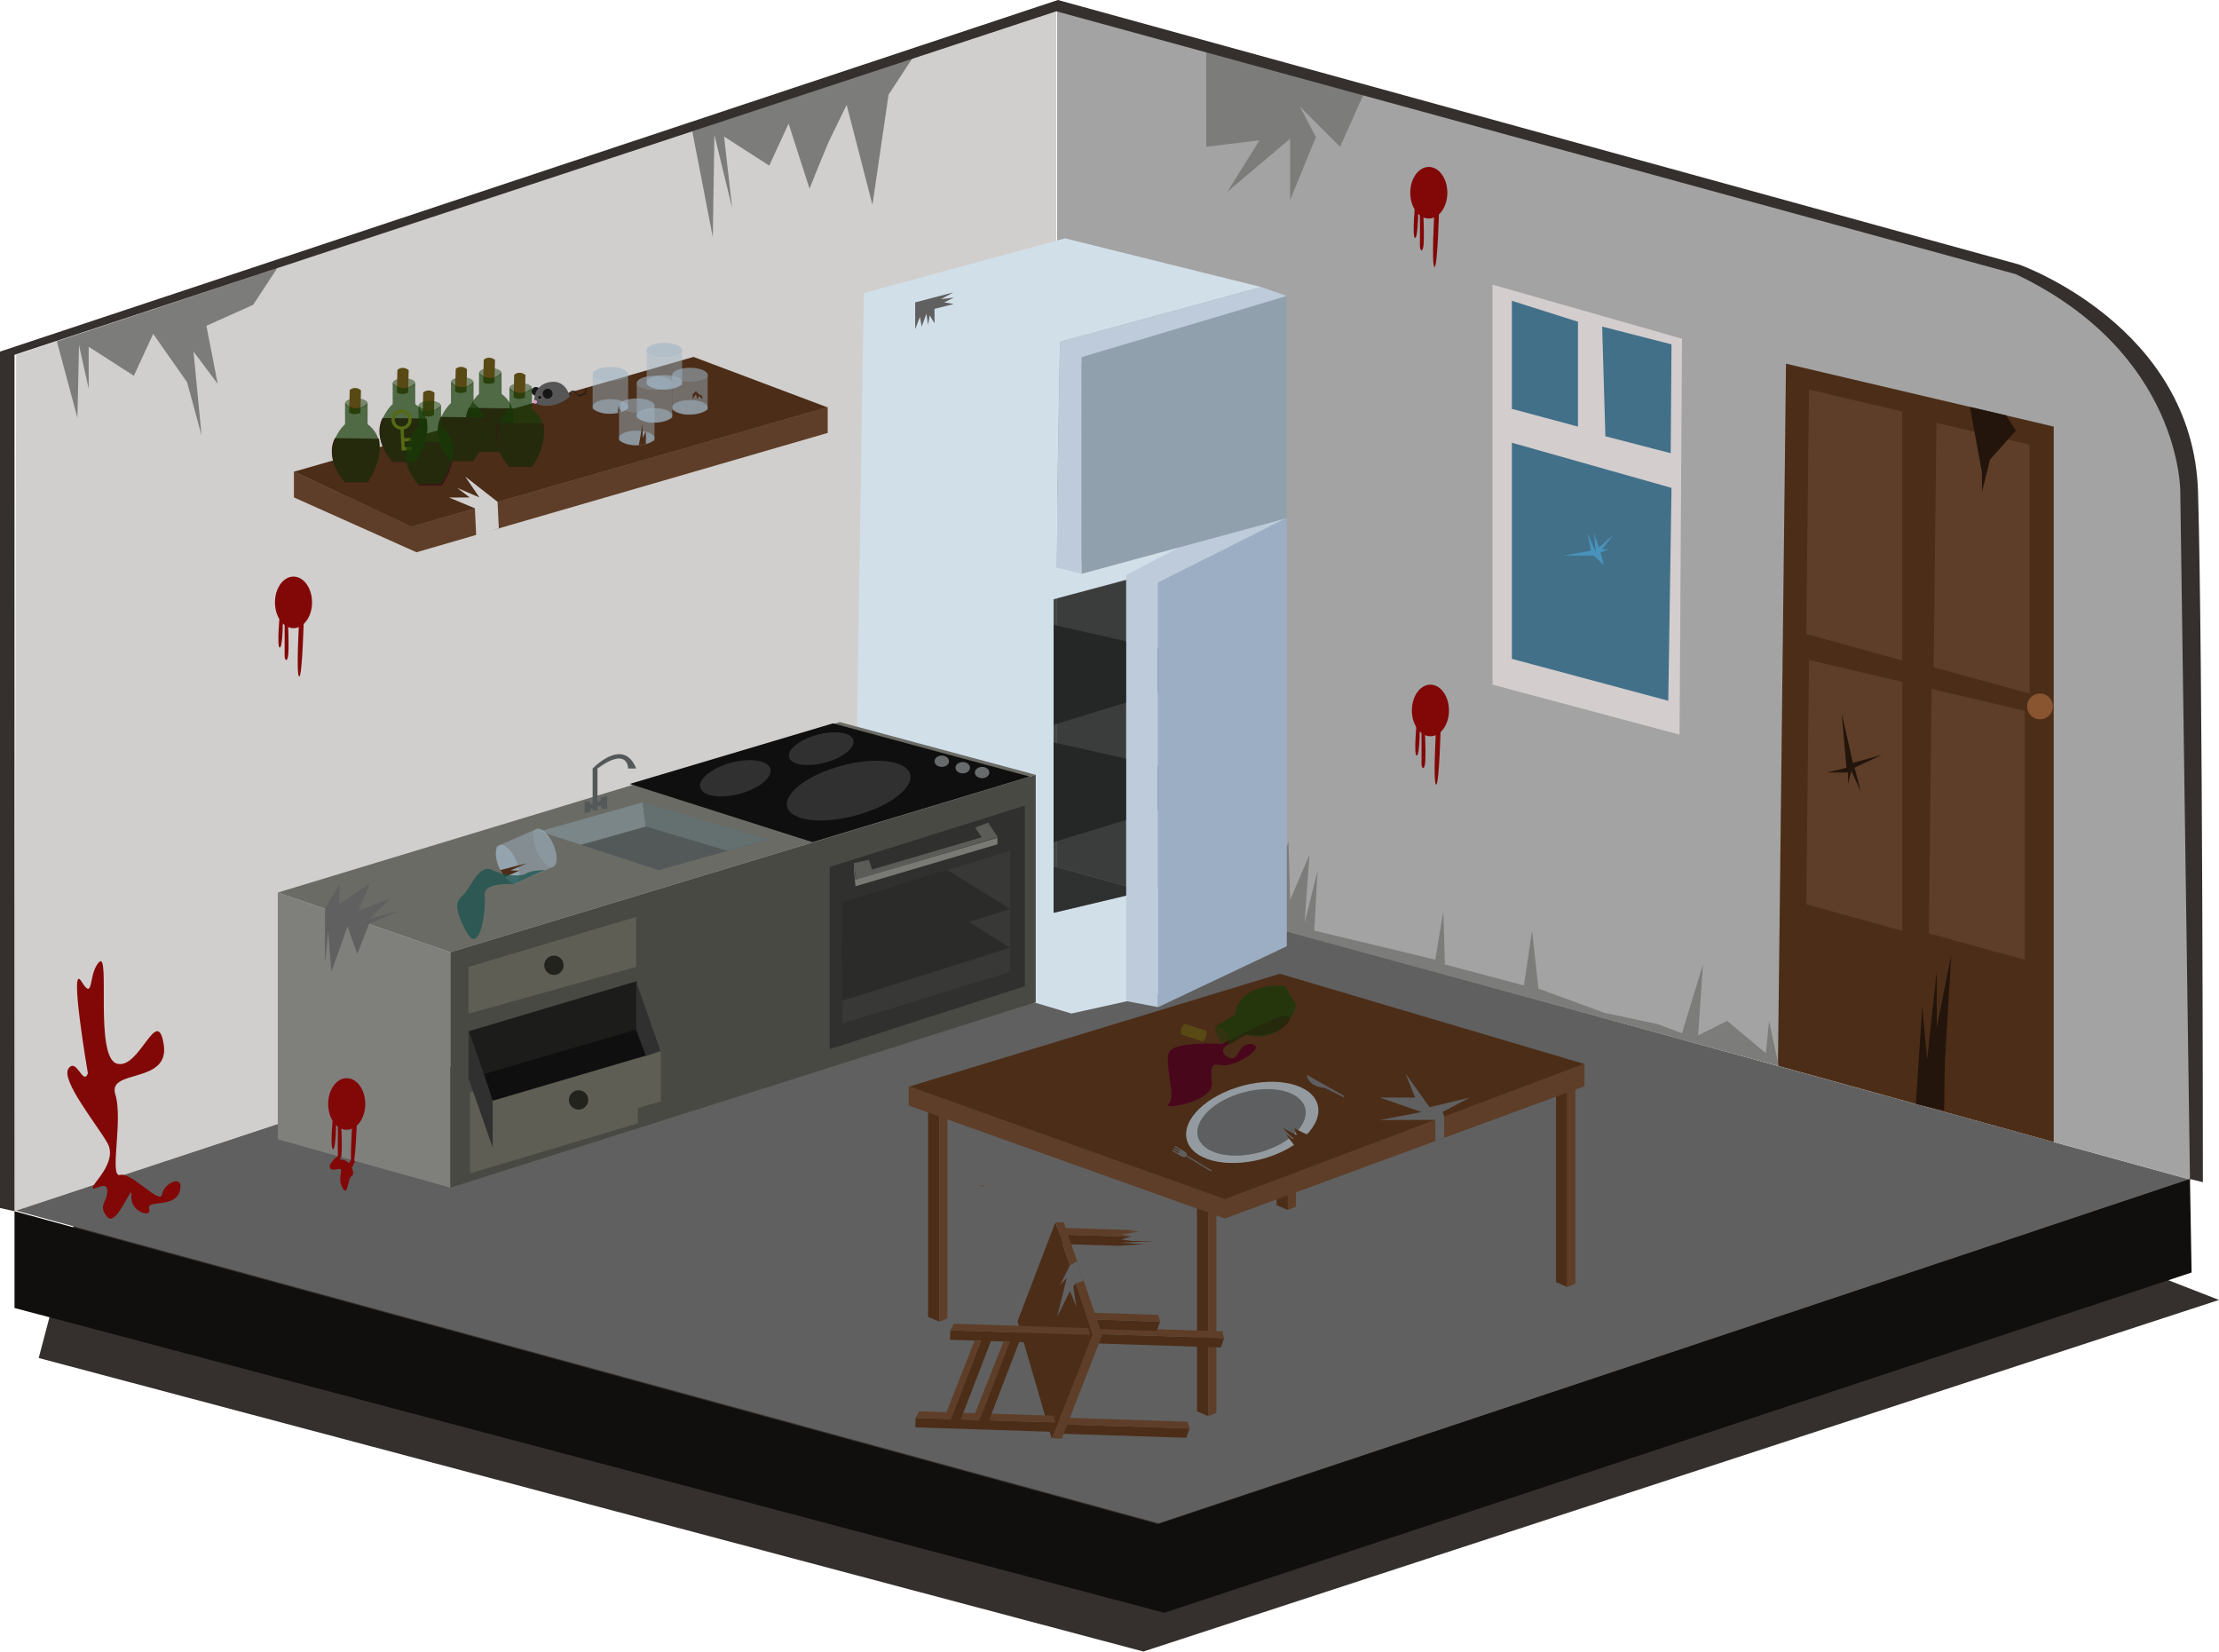
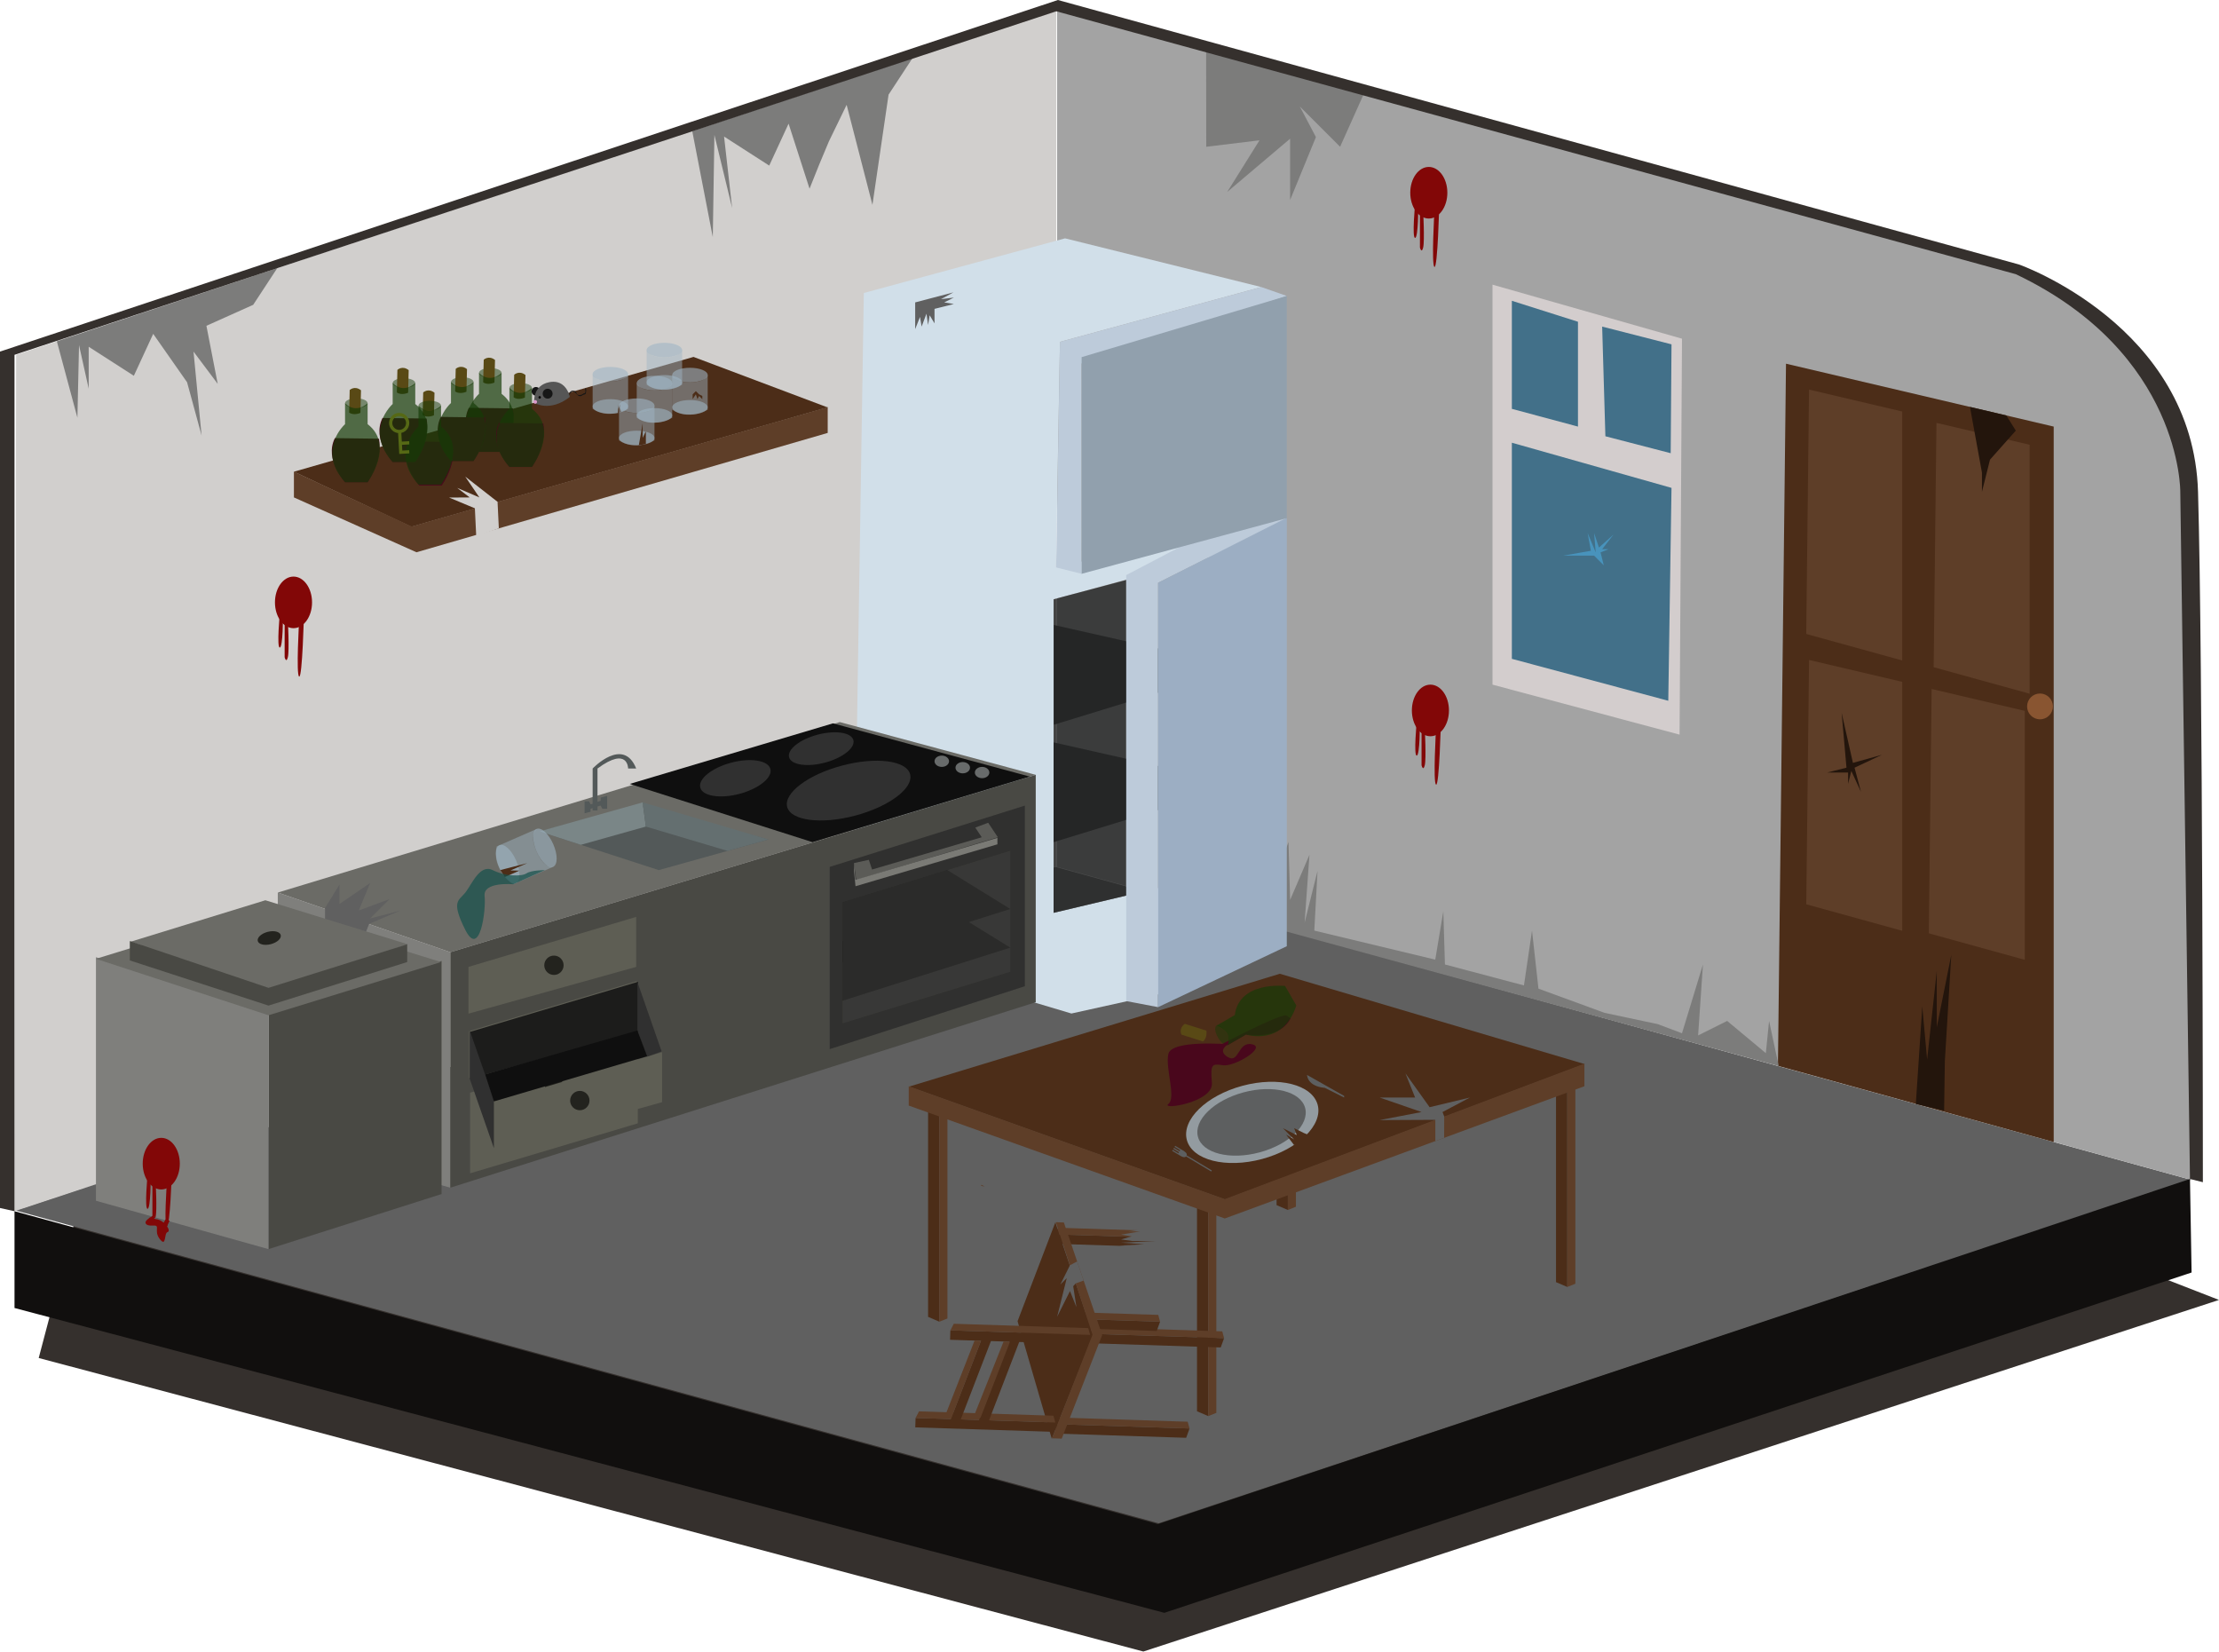
<svg xmlns="http://www.w3.org/2000/svg" viewBox="0 0 1376 1024">
  <defs>
-     <style>.cls-1{fill:#35302d;}.cls-2{fill:#606060;}.cls-3{fill:#3a1c05;}.cls-4{fill:#d1cfcd;}.cls-5{fill:#a3a3a3;}.cls-6{fill:#d3cdcd;}.cls-7{fill:#427089;}.cls-8{fill:#4893bc;}.cls-9{fill:#4c2d18;}.cls-10{fill:#5e3e28;}.cls-11{fill:#895531;}.cls-12{fill:#23150c;}.cls-13{fill:#7c7c7b;}.cls-14{fill:#110f0e;}.cls-15{fill:#d1dfe9;}.cls-16,.cls-48{fill:#252626;}.cls-16{opacity:0.82;}.cls-17{fill:#6b6b66;}.cls-18{fill:#7f7f7c;}.cls-19{fill:#494944;}.cls-20,.cls-23{fill:#153a06;}.cls-20{opacity:0.48;}.cls-21{fill:#594915;}.cls-22{fill:#49071c;}.cls-23{opacity:0.68;}.cls-24,.cls-25,.cls-26{fill:#9fb5c4;}.cls-24{opacity:0.59;}.cls-25{opacity:0.47;}.cls-26{opacity:0.56;}.cls-27{fill:#161616;}.cls-28{fill:#565656;}.cls-29{fill:#db9aca;}.cls-30{fill:none;stroke:#e2ce35;stroke-miterlimit:10;stroke-width:2px;}.cls-31{fill:#535959;}.cls-32{fill:#7a8687;}.cls-33{fill:#646f70;}.cls-34{fill:#0f0f0f;}.cls-35{fill:#303030;}.cls-36{fill:#686b6b;}.cls-37{fill:#15514a;opacity:0.71;}.cls-38{fill:#30302f;}.cls-39{fill:#5b5b57;}.cls-40{fill:#7a7a75;}.cls-41{fill:#42423f;opacity:0.49;}.cls-42{fill:#5e5e54;}.cls-43{fill:#23231e;}.cls-44{fill:#1c1c1b;}.cls-45{fill:#820707;}.cls-46{fill:#939ba0;}.cls-47{fill:#5d5f60;}.cls-49{fill:#bdcbda;}.cls-50{fill:#9caec3;}.cls-51{fill:#91a0ad;}</style>
+     <style>.cls-1{fill:#35302d;}.cls-2{fill:#606060;}.cls-3{fill:#3a1c05;}.cls-4{fill:#d1cfcd;}.cls-5{fill:#a3a3a3;}.cls-6{fill:#d3cdcd;}.cls-7{fill:#427089;}.cls-8{fill:#4893bc;}.cls-9{fill:#4c2d18;}.cls-10{fill:#5e3e28;}.cls-11{fill:#895531;}.cls-12{fill:#23150c;}.cls-13{fill:#7c7c7b;}.cls-14{fill:#110f0e;}.cls-15{fill:#d1dfe9;}.cls-16,.cls-46{fill:#252626;}.cls-16{opacity:0.82;}.cls-17{fill:#6b6b66;}.cls-18{fill:#7f7f7c;}.cls-19{fill:#494944;}.cls-20,.cls-23{fill:#153a06;}.cls-20{opacity:0.48;}.cls-21{fill:#594915;}.cls-22{fill:#49071c;}.cls-23{opacity:0.68;}.cls-24,.cls-25,.cls-26{fill:#9fb5c4;}.cls-24{opacity:0.59;}.cls-25{opacity:0.47;}.cls-26{opacity:0.56;}.cls-27{fill:#161616;}.cls-28{fill:#565656;}.cls-29{fill:#db9aca;}.cls-30{fill:#535959;}.cls-31{fill:#7a8687;}.cls-32{fill:#646f70;}.cls-33{fill:#0f0f0f;}.cls-34{fill:#303030;}.cls-35{fill:#686b6b;}.cls-36{fill:#15514a;opacity:0.71;}.cls-37{fill:#30302f;}.cls-38{fill:#5b5b57;}.cls-39{fill:#7a7a75;}.cls-40{fill:#42423f;opacity:0.49;}.cls-41{fill:#5e5e54;}.cls-42{fill:#23231e;}.cls-43{fill:#820707;}.cls-44{fill:#939ba0;}.cls-45{fill:#5d5f60;}.cls-47{fill:#bdcbda;}.cls-48{fill:#9caec3;}.cls-49{fill:#91a0ad;}.cls-50{fill:#1c1c1b;}.cls-51{fill:none;stroke:#e2ce35;stroke-miterlimit:10;stroke-width:2px;}</style>
  </defs>
  <g id="piece">
    <polygon class="cls-1" points="24 842 709 1024 1376 806 1340 792 57 717 24 842" />
    <polygon class="cls-2" points="9.5 750.5 654.5 537.5 1358.5 731.5 718.5 944.5 9.5 750.5" />
    <path class="cls-3" d="M919,581" transform="translate(-287.5 -49.5)" />
    <polygon class="cls-4" points="9 751 10 220 74.89 198.47 655 6 655 537 9 751" />
    <path class="cls-5" d="M943,56l597,163s104,42,106,159,0,403,0,403L943,587Z" transform="translate(-287.5 -49.5)" />
    <polygon class="cls-6" points="925.5 176.5 1043 210 1041.5 455.5 925.5 424.5 925.5 176.5" />
    <polygon class="cls-7" points="937.5 186.5 978.5 199.5 978.5 264.5 937.5 253.5 937.5 186.5" />
    <polygon class="cls-7" points="993.5 202.5 1036.5 213.5 1036 281 995.5 270.5 993.5 202.5" />
    <polygon class="cls-7" points="937.5 274.5 1036.5 302.5 1034.5 434.5 937.5 408.5 937.5 274.5" />
    <polygon class="cls-8" points="989.5 342.5 988.5 330.5 991.5 339.5 1000.5 331.5 993.5 340.5 997.5 340.5 992.5 342.5 994.5 350.5 988.5 344.5 969.5 344.5 986.5 341.5 984.5 330.5 989.5 342.5" />
    <polygon class="cls-9" points="1102.5 660.85 1107.5 225.5 1273.5 264.5 1273.5 708.08 1102.5 660.85" />
    <polygon class="cls-10" points="1120.04 393.07 1121.78 241.56 1179.54 255.14 1179.54 409.5 1120.04 393.07" />
    <polygon class="cls-10" points="1199.06 413.69 1200.8 262.19 1258.56 275.76 1258.56 430.12 1199.06 413.69" />
    <polygon class="cls-10" points="1120.06 560.69 1121.8 409.19 1179.56 422.76 1179.56 577.12 1120.06 560.69" />
    <polygon class="cls-10" points="1196.06 578.69 1197.8 427.19 1255.56 440.76 1255.56 595.12 1196.06 578.69" />
    <circle class="cls-11" cx="1265" cy="438" r="8" />
    <polygon class="cls-12" points="1145 476 1142 442 1149 473 1167 468 1150 476 1154 491 1148 478 1146 486 1146 479 1133 479 1145 476" />
    <polygon class="cls-13" points="737 561 1103 661 1097 633 1095 653 1071 633 1053 642 1056 598 1043 640.66 1028 635 995 628 954 613 950 577 945 611 896 598 895 565 890 595 815 577 817 540 809 572 812 530 800 558 799 522 785 561 720.5 556.5 737 561" />
    <polygon class="cls-12" points="1221.57 252.3 1229 293 1229 305 1234 285 1250 267 1244.11 257.59 1221.57 252.3" />
    <polygon class="cls-13" points="95 207 116 237 125 270 120 218 135 238 128 202 157 189 171.91 166.28 35.26 211.62 48 259 49 214 55 241 55 215 83 233 95 207" />
    <polygon class="cls-13" points="489 76.67 502 117 508 102 514 87.67 525 65 541 127 551 58.67 565.91 35.95 429.26 81.29 442 147 443 83.67 454 129 449 84.67 477 102.67 489 76.67" />
    <polygon class="cls-13" points="747.92 31.73 748 91 781 87 761 119 800 86 800 124 816 85 806 66 831 91 845.61 58.41 747.92 31.73" />
    <polygon class="cls-12" points="1188 684.52 1192 624 1195 657 1201 602 1201 637 1210 592 1206 658 1205.55 688.65 1188 684.52" />
    <polygon class="cls-14" points="9 751 9 811 722 1000 1359 789 1358 731 718 945 9 751" />
    <path class="cls-1" d="M296.5,800.5l-9-2v-531l656-218,596,164s108,38,111,141,3,428,3,428l-8-2-6-426s1-86-102-135l-595-163-646,213Z" transform="translate(-287.5 -49.5)" />
  </g>
  <g id="meuble">
    <polygon class="cls-15" points="535.65 181.67 660.44 147.78 782.14 177.98 657.28 211.96 654.91 346.3 654.91 351.83 797.5 318.5 797.5 332.5 653.33 371.58 653.33 565.98 746.58 543.85 746.58 610.23 664.39 628.41 529.26 588.11 535.65 181.67" />
    <polygon class="cls-16" points="653.33 371.58 698.37 359.61 698.37 555.29 653.33 565.98 653.33 371.58" />
    <polygon class="cls-17" points="520.75 447.71 642.26 480.42 279.26 590.41 172.26 553.41 520.75 447.71" />
-     <polyline class="cls-18" points="279.26 590.41 279.26 736.41 172.26 706.41 172.26 553.41" />
+     <polyline class="cls-18" points="172.26 553.41 172.26 706.41 279.26 736.41 279.26 590.41" />
    <polygon class="cls-19" points="279.26 736.41 279.26 590.41 642.26 480.42 642.26 621.41 279.26 736.41" />
    <polygon class="cls-9" points="430.04 221.3 513.18 252.6 255.08 326.65 182.25 292.48 430.04 221.3" />
    <polygon class="cls-10" points="182.26 292.42 182.26 308.42 258.26 342.42 513.26 268.42 513.26 252.41 255.26 326.42 182.26 292.42" />
    <polygon class="cls-4" points="294.47 315.17 278.5 308.5 291.26 308.42 283.5 302.5 297.26 308.42 288.5 295.5 308.53 311.14 309.33 327.6 295.3 332.42 294.47 315.17" />
    <ellipse class="cls-20" cx="250.5" cy="237.5" rx="7" ry="3" />
    <path class="cls-21" d="M533.58,292.83l.35-14s3.08-2.92,7,.17l-.35,14S536.53,294.9,533.58,292.83Z" transform="translate(-287.5 -49.5)" />
    <path class="cls-22" d="M524.7,308.66,552,309s3,12-7,27H531S518,322,524.7,308.66Z" transform="translate(-287.5 -49.5)" />
    <ellipse class="cls-20" cx="304.03" cy="231.2" rx="7" ry="3" />
    <path class="cls-21" d="M587.11,286.53l.35-14s3.07-2.93,7,.17l-.35,14S590.06,288.6,587.11,286.53Z" transform="translate(-287.5 -49.5)" />
    <path class="cls-22" d="M578.23,302.37l27.3.33s3,12-7,27h-14S571.53,315.7,578.23,302.37Z" transform="translate(-287.5 -49.5)" />
    <path class="cls-23" d="M584.53,280.7v13s-18,16,0,36h14s17-23,0-36v-13S591.53,287.7,584.53,280.7Z" transform="translate(-287.5 -49.5)" />
    <ellipse class="cls-20" cx="322.88" cy="240.53" rx="7" ry="3" />
    <path class="cls-21" d="M606,295.85l.35-14s3.07-2.93,7,.17L613,296S608.92,297.93,606,295.85Z" transform="translate(-287.5 -49.5)" />
    <path class="cls-22" d="M597.09,311.69l27.29.34s3,12-7,27h-14S590.38,325,597.09,311.69Z" transform="translate(-287.5 -49.5)" />
    <path class="cls-23" d="M603.38,290v13s-18,16,0,36h14s17-23,0-36V290S610.38,297,603.38,290Z" transform="translate(-287.5 -49.5)" />
    <ellipse class="cls-20" cx="220.96" cy="250" rx="7" ry="3" />
    <path class="cls-21" d="M504,305.32l.35-14s3.07-2.93,7,.17l-.35,14S507,307.4,504,305.32Z" transform="translate(-287.5 -49.5)" />
    <path class="cls-22" d="M495.16,321.16l27.3.34s3,12-7,27h-14S488.46,334.5,495.16,321.16Z" transform="translate(-287.5 -49.5)" />
    <path class="cls-23" d="M501.46,299.5v13s-18,16,0,36h14s17-23,0-36v-13S508.46,306.5,501.46,299.5Z" transform="translate(-287.5 -49.5)" />
    <path class="cls-21" d="M549.58,306.83l.35-14s3.08-2.92,7,.17l-.35,14S552.53,308.9,549.58,306.83Z" transform="translate(-287.5 -49.5)" />
    <path class="cls-22" d="M541.16,323.16l27.3.34s3,12-7,27h-14S534.46,336.5,541.16,323.16Z" transform="translate(-287.5 -49.5)" />
    <ellipse class="cls-20" cx="286.65" cy="236.88" rx="7" ry="3" />
    <path class="cls-21" d="M569.74,292.2l.35-14s3.07-2.93,7,.17l-.34,14S572.69,294.28,569.74,292.2Z" transform="translate(-287.5 -49.5)" />
    <path class="cls-22" d="M560.86,308l27.29.34s3,12-7,27h-14S554.15,321.38,560.86,308Z" transform="translate(-287.5 -49.5)" />
    <path class="cls-23" d="M567.15,286.38v13s-18,16,0,36h14s17-23,0-36v-13S574.15,293.38,567.15,286.38Z" transform="translate(-287.5 -49.5)" />
    <ellipse class="cls-24" cx="378.5" cy="232" rx="11" ry="4.5" />
    <path class="cls-25" d="M655,281s0,5,11,5,11-5,11-5v22s-12,7-22,0Z" transform="translate(-287.5 -49.5)" />
    <ellipse class="cls-26" cx="378.5" cy="252" rx="11" ry="4.5" />
    <polygon class="cls-9" points="383.15 256.08 383.5 250.5 383.5 253.5 384.5 250.5 384.5 253.5 385.3 255.54 383.15 256.08" />
    <ellipse class="cls-24" cx="411.99" cy="217.05" rx="11" ry="4.5" />
    <path class="cls-25" d="M688.49,266.05s0,5,11,5,11-5,11-5v22s-12,7-22,0Z" transform="translate(-287.5 -49.5)" />
    <ellipse class="cls-26" cx="411.99" cy="237.05" rx="11" ry="4.5" />
    <ellipse class="cls-24" cx="427.84" cy="232.53" rx="11" ry="4.5" />
    <path class="cls-25" d="M704.34,281.53s0,5,11,5,11-5,11-5v22s-12,7-22,0Z" transform="translate(-287.5 -49.5)" />
    <ellipse class="cls-26" cx="427.84" cy="252.53" rx="11" ry="4.5" />
    <ellipse class="cls-24" cx="405.84" cy="237.53" rx="11" ry="4.5" />
    <path class="cls-25" d="M682.34,286.53s0,5,11,5,11-5,11-5v22s-12,7-22,0Z" transform="translate(-287.5 -49.5)" />
    <ellipse class="cls-26" cx="405.84" cy="257.53" rx="11" ry="4.5" />
    <ellipse class="cls-24" cx="394.84" cy="251.53" rx="11" ry="4.5" />
    <path class="cls-25" d="M671.34,300.53s0,5,11,5,11-5,11-5v22s-12,7-22,0Z" transform="translate(-287.5 -49.5)" />
    <ellipse class="cls-26" cx="394.84" cy="271.53" rx="11" ry="4.5" />
    <polygon class="cls-9" points="396.15 276.02 398.5 262.5 398.5 271.5 400.5 267.5 400.5 271.5 400.5 275.38 396.15 276.02" />
    <polygon class="cls-9" points="429.5 244.5 431.5 242.5 433.5 244.5 435.5 245.5 435.5 247.5 433.5 245.5 432.5 247.5 431.5 244.5 429.5 247.5 429.5 244.5" />
    <circle class="cls-27" cx="332.35" cy="242.64" r="2.69" />
    <path class="cls-28" d="M640.84,295.6a13.93,13.93,0,0,0-1-3c-1.43-3.13-4.71-7.43-11.66-6.15-10.64,2-9.42,12.82-9.42,12.82S628.45,305.37,640.84,295.6Z" transform="translate(-287.5 -49.5)" />
    <path class="cls-27" d="M640.56,294.4s1.55-4.14,4.08-1,3.51,1.2,4.67.85,1.58-.07,1.66-2.5-.83-1.45-.58-.62c.43,1.47-.08,2.42-.93,2.27-2.25,1.88-4.53.95-4.49-.26s-4-2.81-4.52.94Z" transform="translate(-287.5 -49.5)" />
    <circle class="cls-27" cx="339.59" cy="244.1" r="3.07" />
    <circle class="cls-29" cx="331.89" cy="249.19" r="1.15" />
    <circle cx="334.66" cy="246.37" r="0.77" />
-     <circle class="cls-30" cx="249" cy="260.19" r="5.27" />
-     <polyline class="cls-30" points="249.29 265.45 249.99 278.31 255.25 278.03" />
-     <line class="cls-30" x1="255.24" y1="272.46" x2="249.68" y2="272.76" />
    <ellipse class="cls-20" cx="266.5" cy="251.5" rx="7" ry="3" />
    <path class="cls-23" d="M547,301v13s-18,16,0,36h14s17-23,0-36V301S554,308,547,301Z" transform="translate(-287.5 -49.5)" />
-     <path class="cls-23" d="M531,287v13s-18,16,0,36h14s17-23,0-36V287S538,294,531,287Z" transform="translate(-287.5 -49.5)" />
-     <polygon class="cls-31" points="334.5 515.5 408.5 539.5 476.5 520.5 398.5 499.5 334.5 515.5" />
-     <polygon class="cls-32" points="398.5 497.5 400.5 512.5 360.14 523.82 334.5 515.5 398.5 497.5" />
-     <polygon class="cls-33" points="451.17 527.58 476.5 520.5 398.5 497.5 400.5 512.5 451.17 527.58" />
-     <path class="cls-31" d="M655,552V526s19-20,27,0h-5s0-14-19,0v26Z" transform="translate(-287.5 -49.5)" />
-     <polygon class="cls-31" points="369.5 497.5 372.5 496.5 372.5 494.5 376.5 493.5 376.5 501.5 373.5 501.5 372.5 499.5 368.5 500.5 369.5 497.5" />
-     <polygon class="cls-31" points="368.98 500.54 366.2 501.47 366.2 503.32 362.5 504.25 362.5 496.84 365.28 496.84 366.2 498.69 369.91 497.77 368.98 500.54" />
-     <polygon class="cls-34" points="516.5 448.5 638.5 481.5 503.81 522.16 390.5 486.06 516.5 448.5" />
-     <ellipse class="cls-35" cx="743.5" cy="532" rx="22.5" ry="10" transform="translate(-399.26 159.47) rotate(-14.89)" />
-     <ellipse class="cls-35" cx="796.76" cy="513.64" rx="20.63" ry="8.96" transform="translate(-392.75 172.54) rotate(-14.89)" />
-     <ellipse class="cls-35" cx="813.76" cy="539.64" rx="39.44" ry="16.04" transform="translate(-398.86 177.78) rotate(-14.89)" />
-     <ellipse class="cls-36" cx="597" cy="476" rx="4.5" ry="3.5" />
-     <ellipse class="cls-36" cx="609" cy="479" rx="4.5" ry="3.5" />
-     <ellipse class="cls-36" cx="584" cy="472" rx="4.5" ry="3.5" />
+     <polygon class="cls-30" points="334.5 515.5 408.5 539.5 476.5 520.5 398.5 499.5 334.5 515.5" />
+     <polygon class="cls-31" points="398.5 497.5 400.5 512.5 360.14 523.82 334.5 515.5 398.5 497.5" />
+     <polygon class="cls-32" points="451.17 527.58 476.5 520.5 398.5 497.5 400.5 512.5 451.17 527.58" />
+     <path class="cls-30" d="M655,552V526s19-20,27,0h-5s0-14-19,0v26Z" transform="translate(-287.5 -49.5)" />
+     <polygon class="cls-30" points="369.5 497.5 372.5 496.5 372.5 494.5 376.5 493.5 376.5 501.5 373.5 501.5 372.5 499.5 368.5 500.5 369.5 497.5" />
+     <polygon class="cls-30" points="368.98 500.54 366.2 501.47 366.2 503.32 362.5 504.25 362.5 496.84 365.28 496.84 366.2 498.69 369.91 497.77 368.98 500.54" />
+     <polygon class="cls-33" points="516.5 448.5 638.5 481.5 503.81 522.16 390.5 486.06 516.5 448.5" />
+     <ellipse class="cls-34" cx="743.5" cy="532" rx="22.5" ry="10" transform="translate(-399.26 159.47) rotate(-14.89)" />
+     <ellipse class="cls-34" cx="796.76" cy="513.64" rx="20.63" ry="8.96" transform="translate(-392.75 172.54) rotate(-14.89)" />
+     <ellipse class="cls-34" cx="813.76" cy="539.64" rx="39.44" ry="16.04" transform="translate(-398.86 177.78) rotate(-14.89)" />
+     <ellipse class="cls-35" cx="597" cy="476" rx="4.5" ry="3.5" />
+     <ellipse class="cls-35" cx="609" cy="479" rx="4.5" ry="3.5" />
+     <ellipse class="cls-35" cx="584" cy="472" rx="4.5" ry="3.5" />
    <ellipse class="cls-24" cx="625.38" cy="575.24" rx="5.66" ry="12.8" transform="translate(-465.38 248.67) rotate(-23.58)" />
    <path class="cls-25" d="M620.84,563.26s-5.76,2.52-.64,14.25,10.88,9.21,10.88,9.21l-25.35,11.06s-13.65-9.27-10.24-23.45Z" transform="translate(-287.5 -49.5)" />
    <ellipse class="cls-26" cx="602.34" cy="585.3" rx="5.66" ry="12.8" transform="translate(-471.33 240.29) rotate(-23.58)" />
    <polygon class="cls-9" points="310.26 539.47 326.94 535.17 316.57 539.7 322.11 539.82 317.5 541.83 313.03 543.78 310.26 539.47" />
-     <path class="cls-37" d="M605.73,597.78S587,596,588,605s-3,39-12,21-4-18,0-23,9-18,17-14,18,4,21,2,11.38-2,11.38-2Z" transform="translate(-287.5 -49.5)" />
-     <polygon class="cls-38" points="514.5 537.5 635.5 499.5 635.5 611.5 514.5 650.5 514.5 537.5" />
-     <polygon class="cls-39" points="529.53 535.13 538.77 533.13 540.77 539.13 608.77 519.13 604.77 513.13 612.77 510.13 618.77 519.13 530.95 545.58 529.53 535.13" />
-     <polygon class="cls-40" points="618.5 523.5 618.5 519.5 530.5 545.5 529.5 535.5 529.5 539.5 530.5 549.5 618.5 523.5" />
+     <path class="cls-36" d="M605.73,597.78S587,596,588,605s-3,39-12,21-4-18,0-23,9-18,17-14,18,4,21,2,11.38-2,11.38-2Z" transform="translate(-287.5 -49.5)" />
+     <polygon class="cls-37" points="514.5 537.5 635.5 499.5 635.5 611.5 514.5 650.5 514.5 537.5" />
+     <polygon class="cls-38" points="529.53 535.13 538.77 533.13 540.77 539.13 608.77 519.13 604.77 513.13 612.77 510.13 618.77 519.13 530.95 545.58 529.53 535.13" />
+     <polygon class="cls-39" points="618.5 523.5 618.5 519.5 530.5 545.5 529.5 535.5 529.5 539.5 530.5 549.5 618.5 523.5" />
    <polygon class="cls-27" points="626.5 563.59 587.5 539.5 522.5 559.5 522.5 596.5 626.5 563.59" />
    <polygon class="cls-27" points="626.5 587.57 587.5 563.48 522.5 583.48 522.5 620.48 626.5 587.57" />
-     <polygon class="cls-41" points="522.5 559.5 626.5 527.5 626.5 602.5 522.5 634.5 522.5 559.5" />
-     <polygon class="cls-42" points="290.5 599.5 394.5 568.5 394.5 599.5 290.5 628.5 290.5 599.5" />
-     <circle class="cls-43" cx="343.5" cy="598.5" r="6" />
-     <polygon class="cls-44" points="290.9 639.32 394.9 608.32 394.9 639.32 290.9 668.32 290.9 639.32" />
-     <polygon class="cls-42" points="291.5 677.5 395.5 647.5 395.5 696.5 291.5 727.5 291.5 677.5" />
+     <polygon class="cls-40" points="522.5 559.5 626.5 527.5 626.5 602.5 522.5 634.5 522.5 559.5" />
+     <polygon class="cls-41" points="290.5 599.5 394.5 568.5 394.5 599.5 290.5 628.5 290.5 599.5" />
+     <circle class="cls-42" cx="343.5" cy="598.5" r="6" />
+     <polygon class="cls-41" points="290.9 639.32 394.9 608.32 394.9 639.32 290.9 668.32 290.9 639.32" />
+     <circle class="cls-42" cx="343.9" cy="638.32" r="6" />
+     <polygon class="cls-41" points="291.5 677.5 395.5 647.5 395.5 696.5 291.5 727.5 291.5 677.5" />
+     <circle class="cls-42" cx="343.9" cy="674.32" r="6" />
    <polygon class="cls-9" points="575.5 688.5 575.5 816.5 582.5 819.5 582.5 688.5 575.5 688.5" />
    <polygon class="cls-10" points="587.5 817.5 587.5 691.5 582.5 688.5 582.5 819.5 587.5 817.5" />
    <polygon class="cls-9" points="742.26 747.03 742.26 875.03 749.26 878.03 749.26 747.03 742.26 747.03" />
    <polygon class="cls-10" points="754.26 876.03 754.26 750.03 749.26 747.03 749.26 878.03 754.26 876.03" />
    <polygon class="cls-9" points="964.88 666.96 964.88 794.96 971.88 797.96 971.88 666.96 964.88 666.96" />
    <polygon class="cls-10" points="976.88 795.96 976.88 669.96 971.88 666.96 971.88 797.96 976.88 795.96" />
    <polygon class="cls-9" points="791.6 619.22 791.6 747.22 798.6 750.22 798.6 619.22 791.6 619.22" />
    <polygon class="cls-10" points="803.6 748.22 803.6 622.22 798.6 619.22 798.6 750.22 803.6 748.22" />
    <polygon class="cls-9" points="563.62 673.76 759.62 743.76 982.62 659.76 793.62 603.76 563.62 673.76" />
    <polygon class="cls-10" points="563.5 673.5 563.5 685.5 759.5 755.5 982.5 673.5 982.5 659.5 759.5 743.5 563.5 673.5" />
    <polygon class="cls-9" points="654.48 888.86 735.54 891.48 737.63 885.71 654.67 883.03 654.48 888.86" />
    <polygon class="cls-10" points="736.49 881.51 656.7 878.93 654.67 883.03 737.63 885.71 736.49 881.51" />
    <polygon class="cls-9" points="675.91 832.84 756.97 835.46 759.06 829.69 676.1 827.01 675.91 832.84" />
    <polygon class="cls-10" points="757.92 825.48 678.13 822.91 676.1 827.01 759.06 829.69 757.92 825.48" />
    <polygon class="cls-9" points="653.9 771.18 734.95 773.79 737.04 768.02 654.08 765.35 653.9 771.18" />
    <polygon class="cls-10" points="735.91 763.82 656.12 761.24 654.08 765.35 737.04 768.02 735.91 763.82" />
    <polygon class="cls-9" points="636.23 822.63 717.28 825.25 719.37 819.48 636.41 816.8 636.23 822.63" />
    <polygon class="cls-10" points="718.24 815.28 638.45 812.7 636.41 816.8 719.37 819.48 718.24 815.28" />
    <polygon class="cls-9" points="677.86 827.81 652.21 892.11 630.99 819.17 654.41 757.91 677.86 827.81" />
    <polygon class="cls-10" points="652.38 891.8 658.38 891.99 683.47 827.77 659.71 757.97 654.71 757.8 677.47 827.57 652.38 891.8" />
    <polygon class="cls-9" points="567.56 885.02 652.24 887.75 654.41 881.99 567.75 879.19 567.56 885.02" />
    <polygon class="cls-10" points="653.23 877.78 569.87 875.09 567.75 879.19 654.41 881.99 653.23 877.78" />
    <polygon class="cls-9" points="589.13 830.71 673.81 833.44 675.99 827.67 589.32 824.88 589.13 830.71" />
    <polygon class="cls-10" points="674.8 823.47 591.44 820.77 589.32 824.88 675.99 827.67 674.8 823.47" />
    <polygon class="cls-9" points="593.85 885.05 615.19 829.67 610.25 826.28 588.4 882.95 593.85 885.05" />
    <polygon class="cls-9" points="611.56 885.14 632.9 829.77 627.96 826.37 606.11 883.04 611.56 885.14" />
    <polygon class="cls-10" points="622.31 831.8 604.51 876.57 607.97 879.15 626.3 831.92 622.31 831.8" />
    <polygon class="cls-10" points="604.32 831.22 586.39 876.98 589.74 879.77 608.31 831.34 604.32 831.22" />
    <polyline class="cls-10" points="609.5 735.5 608.37 735.13 608.37 734.62 610.5 735.5 609.5 735.5" />
    <polygon class="cls-2" points="667.93 782.11 663.44 784.55 657.5 796.5 661.5 792.5 655.5 816.5 663.5 800.5 667.5 810.5 665.5 797.5 667.09 795.74 671.97 793.98 667.93 782.11" />
    <polygon class="cls-2" points="890.04 707.5 890.04 694.33 855.5 694.5 881.5 689.5 855.5 680.5 877.5 680.5 871.5 665.5 886.5 686.5 911.5 680.5 894.5 689.5 895.56 692.25 895.51 705.49 890.04 707.5" />
    <polygon class="cls-2" points="706.84 762.48 699.91 763.5 707.08 763.5 695.14 765.5 701.86 766.58 695.14 768.5 702.3 769.5 716.63 769.5 695.14 770.5 709.46 771.5 694.04 772.31 734.5 777.5 740.5 765.5 735.73 761.5 706.84 762.48" />
    <polygon class="cls-2" points="201.56 562.99 201.5 597.5 203.5 577.5 205.5 602.5 215.5 574.5 221.5 591.5 228.92 572.78 248.5 564.5 229.5 569.5 241.5 557.5 222.5 564.5 229.5 547.5 210.5 560.5 210.5 548.5 201.56 562.99" />
    <polygon class="cls-2" points="567.5 187.5 591.22 181.27 583.5 185.5 591.5 184.5 585.5 187.5 591.5 188.5 579.5 191.5 579.5 200.5 576.5 195.5 575.5 201.5 574.5 194.5 571.5 202.5 570.5 196.5 567.5 204.07 567.5 187.5" />
-     <path class="cls-45" d="M461,430s-2,21,0,21,2-20,2-20l1,2v24s1,4,2,0,0-23,0-23h7s-2,34,0,35,3-39,3-39Z" transform="translate(-287.5 -49.5)" />
-     <ellipse class="cls-45" cx="182" cy="373.5" rx="11.5" ry="16" />
-     <path class="cls-45" d="M1166,497s-2,21,0,21,2-20,2-20l1,2v24s1,4,2,0,0-23,0-23h7s-2,34,0,35,3-39,3-39Z" transform="translate(-287.5 -49.5)" />
-     <ellipse class="cls-45" cx="887" cy="440.5" rx="11.5" ry="16" />
-     <path class="cls-45" d="M1165,176s-2,21,0,21,2-20,2-20l1,2v24s1,4,2,0,0-23,0-23h7s-2,34,0,35,3-39,3-39Z" transform="translate(-287.5 -49.5)" />
-     <ellipse class="cls-45" cx="886" cy="119.5" rx="11.5" ry="16" />
-     <path class="cls-45" d="M494,741s-2,21,0,21,2-20,2-20l1,2v23h2c1-4,0-22,0-22h7s-2,29,0,28,3-32,3-32Z" transform="translate(-287.5 -49.5)" />
-     <ellipse class="cls-45" cx="215" cy="684.5" rx="11.5" ry="16" />
-     <path class="cls-45" d="M497,766.36,494,769s0,2,2,1l3.18-3Z" transform="translate(-287.5 -49.5)" />
-     <path class="cls-45" d="M499.13,768.54c5.29-.34,9.32,8.76,6.32,10.29-2.44,1.25-2.15,13.84-5.72,6.9s2.28-12.52-3.17-11.25-5.43-2.07-3.23-4.58l2.2-2.51Z" transform="translate(-287.5 -49.5)" />
-     <polyline class="cls-45" points="217.62 719.13 214.5 724.5 216.5 726.5 220.24 719.87" />
-     <path class="cls-45" d="M342,715s-12-70-4-57,4-5,11-12-3,59,11,63,25-37,29-12-35,15-30,31-4,52,3,50,25,19,26,12,14-13,11-2-21,5-19,11-12,2-11-8-9,20-15,13,0-9,0-16-8,0-9-2,16-16,9-28-29-39-24-46S339,723,342,715Z" transform="translate(-287.5 -49.5)" />
-     <ellipse class="cls-46" cx="1064" cy="745.5" rx="42" ry="23.5" transform="translate(-444.71 252.7) rotate(-15.07)" />
-     <ellipse class="cls-47" cx="1063.55" cy="745.49" rx="34.42" ry="19.26" transform="translate(-444.72 252.58) rotate(-15.07)" />
-     <path class="cls-47" d="M1038.59,775.87l-15.65-9.36s-.75,1.25-3.36-.31l-5.21-3.13.37-.62,3.48,2.08.37-.62-3.48-2.08.37-.63,3.48,2.08.38-.62-3.48-2.08.37-.62,3.48,2.08,1.74,1s2.61,1.56,1.86,2.81l15.65,9.36Z" transform="translate(-287.5 -49.5)" />
-     <path class="cls-47" d="M1121,729l-23-13s0,7,11,8l12,6Z" transform="translate(-287.5 -49.5)" />
+     <path class="cls-43" d="M461,430s-2,21,0,21,2-20,2-20l1,2v24s1,4,2,0,0-23,0-23h7s-2,34,0,35,3-39,3-39Z" transform="translate(-287.5 -49.5)" />
+     <ellipse class="cls-43" cx="182" cy="373.5" rx="11.5" ry="16" />
+     <path class="cls-43" d="M1166,497s-2,21,0,21,2-20,2-20l1,2v24s1,4,2,0,0-23,0-23h7s-2,34,0,35,3-39,3-39Z" transform="translate(-287.5 -49.5)" />
+     <ellipse class="cls-43" cx="887" cy="440.5" rx="11.5" ry="16" />
+     <path class="cls-43" d="M1165,176s-2,21,0,21,2-20,2-20l1,2v24s1,4,2,0,0-23,0-23h7s-2,34,0,35,3-39,3-39Z" transform="translate(-287.5 -49.5)" />
+     <ellipse class="cls-43" cx="886" cy="119.5" rx="11.5" ry="16" />
+     <ellipse class="cls-44" cx="1064" cy="745.5" rx="42" ry="23.5" transform="translate(-444.71 252.7) rotate(-15.07)" />
+     <ellipse class="cls-45" cx="1063.55" cy="745.49" rx="34.42" ry="19.26" transform="translate(-444.72 252.58) rotate(-15.07)" />
+     <path class="cls-45" d="M1038.59,775.87l-15.65-9.36s-.75,1.25-3.36-.31l-5.21-3.13.37-.62,3.48,2.08.37-.62-3.48-2.08.37-.63,3.48,2.08.38-.62-3.48-2.08.37-.62,3.48,2.08,1.74,1s2.61,1.56,1.86,2.81l15.65,9.36Z" transform="translate(-287.5 -49.5)" />
+     <path class="cls-45" d="M1121,729l-23-13s0,7,11,8l12,6Z" transform="translate(-287.5 -49.5)" />
    <polygon class="cls-9" points="802.44 709.95 797.5 703.5 802.5 706.5 795.5 699.5 804.15 703.8 802.5 699.5 808.5 702.5 810.5 703.31 816.5 707.5 802.44 709.95" />
    <ellipse class="cls-20" cx="1045.41" cy="691.41" rx="3" ry="7" transform="translate(-493.23 567.11) rotate(-30.06)" />
    <path class="cls-21" d="M1033.49,695.22,1020.13,691s-2-3.76,2.1-6.68l13.36,4.21S1036.3,693,1033.49,695.22Z" transform="translate(-287.5 -49.5)" />
    <path class="cls-22" d="M1049,697s-35-3-37,6,5,27,0,31,28-1,27-13,0-12,7-11,27-11,18-13-8,12-15,8S1049,697,1049,697Z" transform="translate(-287.5 -49.5)" />
    <path class="cls-22" d="M1085,679l2.74,1.87S1083,694,1060,691l-11.08,6.48L1045,697S1079,679,1085,679Z" transform="translate(-287.5 -49.5)" />
    <path class="cls-23" d="M1048.92,697.48l11.26-6.52s22.88,7.57,31.18-18l-7-12.13s-28.44-3.19-31.18,18.05l-11.26,6.51S1051.47,687.91,1048.92,697.48Z" transform="translate(-287.5 -49.5)" />
-     <polygon class="cls-48" points="653.33 522.16 769.5 486.5 653.33 460.3 653.33 522.16" />
-     <polyline class="cls-48" points="653.5 387.5 653.5 449.36 769.67 413.7" />
-     <polygon class="cls-49" points="797.5 321.5 748.92 330.09 698.37 356.57 698.37 620.71 718.13 624.46 718.13 361.31 797.5 321.5" />
-     <polygon class="cls-50" points="718.13 624.46 797.94 586.68 797.94 321.01 718.13 361.31 718.13 624.46" />
-     <polygon class="cls-49" points="797.94 183.51 782.14 177.98 657.28 211.96 654.91 351.83 670.71 355.78 670.65 225.39 797.94 183.51" />
-     <polygon class="cls-51" points="670.71 221.44 797.94 183.51 797.94 321.29 670.71 355.78 670.71 221.44" />
-     <polygon class="cls-42" points="305.77 682.98 409.77 651.98 409.77 682.98 305.77 711.98 305.77 682.98" />
-     <circle class="cls-43" cx="358.77" cy="681.98" r="6" />
-     <polygon class="cls-35" points="290.5 638.5 305.5 681.5 305.5 711.5 290.5 668.5 290.5 638.5" />
-     <polygon class="cls-35" points="394.5 608.5 409.5 651.5 400.28 654.81 394.5 638.5 394.5 608.5" />
-     <polygon class="cls-34" points="300.01 665.77 394.5 638.5 400.5 654.5 305.5 682.5 300.01 665.77" />
+     <polygon class="cls-46" points="653.33 522.16 769.5 486.5 653.33 460.3 653.33 522.16" />
+     <polyline class="cls-46" points="653.5 387.5 653.5 449.36 769.67 413.7" />
+     <polygon class="cls-47" points="797.5 321.5 748.92 330.09 698.37 356.57 698.37 620.71 718.13 624.46 718.13 361.31 797.5 321.5" />
+     <polygon class="cls-48" points="718.13 624.46 797.94 586.68 797.94 321.01 718.13 361.31 718.13 624.46" />
+     <polygon class="cls-47" points="797.94 183.51 782.14 177.98 657.28 211.96 654.91 351.83 670.71 355.78 670.65 225.39 797.94 183.51" />
+     <polygon class="cls-49" points="670.71 221.44 797.94 183.51 797.94 321.29 670.71 355.78 670.71 221.44" />
+     <path class="cls-9" d="M567,640" transform="translate(-287.5 -49.5)" />
+     <path class="cls-41" d="M567,640" transform="translate(-287.5 -49.5)" />
+     <polygon class="cls-19" points="166.5 774.5 273.81 740.35 273.81 595.83 166.5 628.5 166.5 774.5" />
+     <polygon class="cls-18" points="59.5 744.5 166.5 774.5 166.5 628.5 59.5 593.5 59.5 744.5" />
+     <polygon class="cls-17" points="163.5 562.5 273.5 596.5 166.5 629.5 59.5 594.5 163.5 562.5" />
+     <polygon class="cls-17" points="151.08 569.26 239.5 596.59 153.49 623.12 67.49 594.98 151.08 569.26" />
+     <polygon class="cls-17" points="164.55 558.19 252.97 585.52 166.96 612.05 80.96 583.91 164.55 558.19" />
+     <polygon class="cls-19" points="80.5 595.5 80.5 583.5 166.5 612.5 252.5 585.5 252.5 596.5 166.5 623.5 80.5 595.5" />
+     <ellipse class="cls-42" cx="454.47" cy="631.09" rx="7.36" ry="3.94" transform="translate(-430.96 84.3) rotate(-14.49)" />
+     <path class="cls-43" d="M379,778s-2,21,0,21,2-20,2-20l1,2v23h2c1-4,0-22,0-22h7s-2,29,0,28,3-32,3-32Z" transform="translate(-287.5 -49.5)" />
+     <ellipse class="cls-43" cx="100" cy="721.5" rx="11.5" ry="16" />
+     <path class="cls-43" d="M382,803.36,379,806s0,2,2,1l3.18-3Z" transform="translate(-287.5 -49.5)" />
+     <path class="cls-43" d="M384.18,805.42c5,.32,9.88,7.28,7.17,8.05-2.21.63-.57,9.68-4.74,4.32s.83-8.72-4.26-8.4-5.42-2.07-3.59-3.63l1.84-1.56Z" transform="translate(-287.5 -49.5)" />
+     <polyline class="cls-43" points="102.62 756.13 99.5 761.5 101.5 763.5 105.24 756.87" />
+     <polygon class="cls-50" points="291.68 639.73 395.68 608.73 395.68 639.73 291.68 668.73 291.68 639.73" />
+     <polygon class="cls-41" points="306.55 683.39 410.55 652.39 410.55 683.39 306.55 712.39 306.55 683.39" />
+     <circle class="cls-42" cx="359.55" cy="682.39" r="6" />
+     <polygon class="cls-34" points="291.28 638.91 306.28 681.91 306.28 711.91 291.28 668.91 291.28 638.91" />
+     <polygon class="cls-34" points="395.28 608.91 410.28 651.91 401.06 655.22 395.28 638.91 395.28 608.91" />
+     <polygon class="cls-33" points="300.79 666.18 395.28 638.91 401.28 654.91 306.28 682.91 300.79 666.18" />
+   </g>
+   <g id="cle">
+     <circle class="cls-51" cx="247.53" cy="262.28" r="5.27" />
+     <polyline class="cls-51" points="247.82 267.54 248.52 280.41 253.78 280.12" />
+     <line class="cls-51" x1="253.77" y1="274.55" x2="248.21" y2="274.86" />
+   </g>
+   <g id="bouteille">
+     <path class="cls-23" d="M531,287v13s-18,16,0,36h14s17-23,0-36V287S538,294,531,287Z" transform="translate(-287.5 -49.5)" />
  </g>
</svg>
